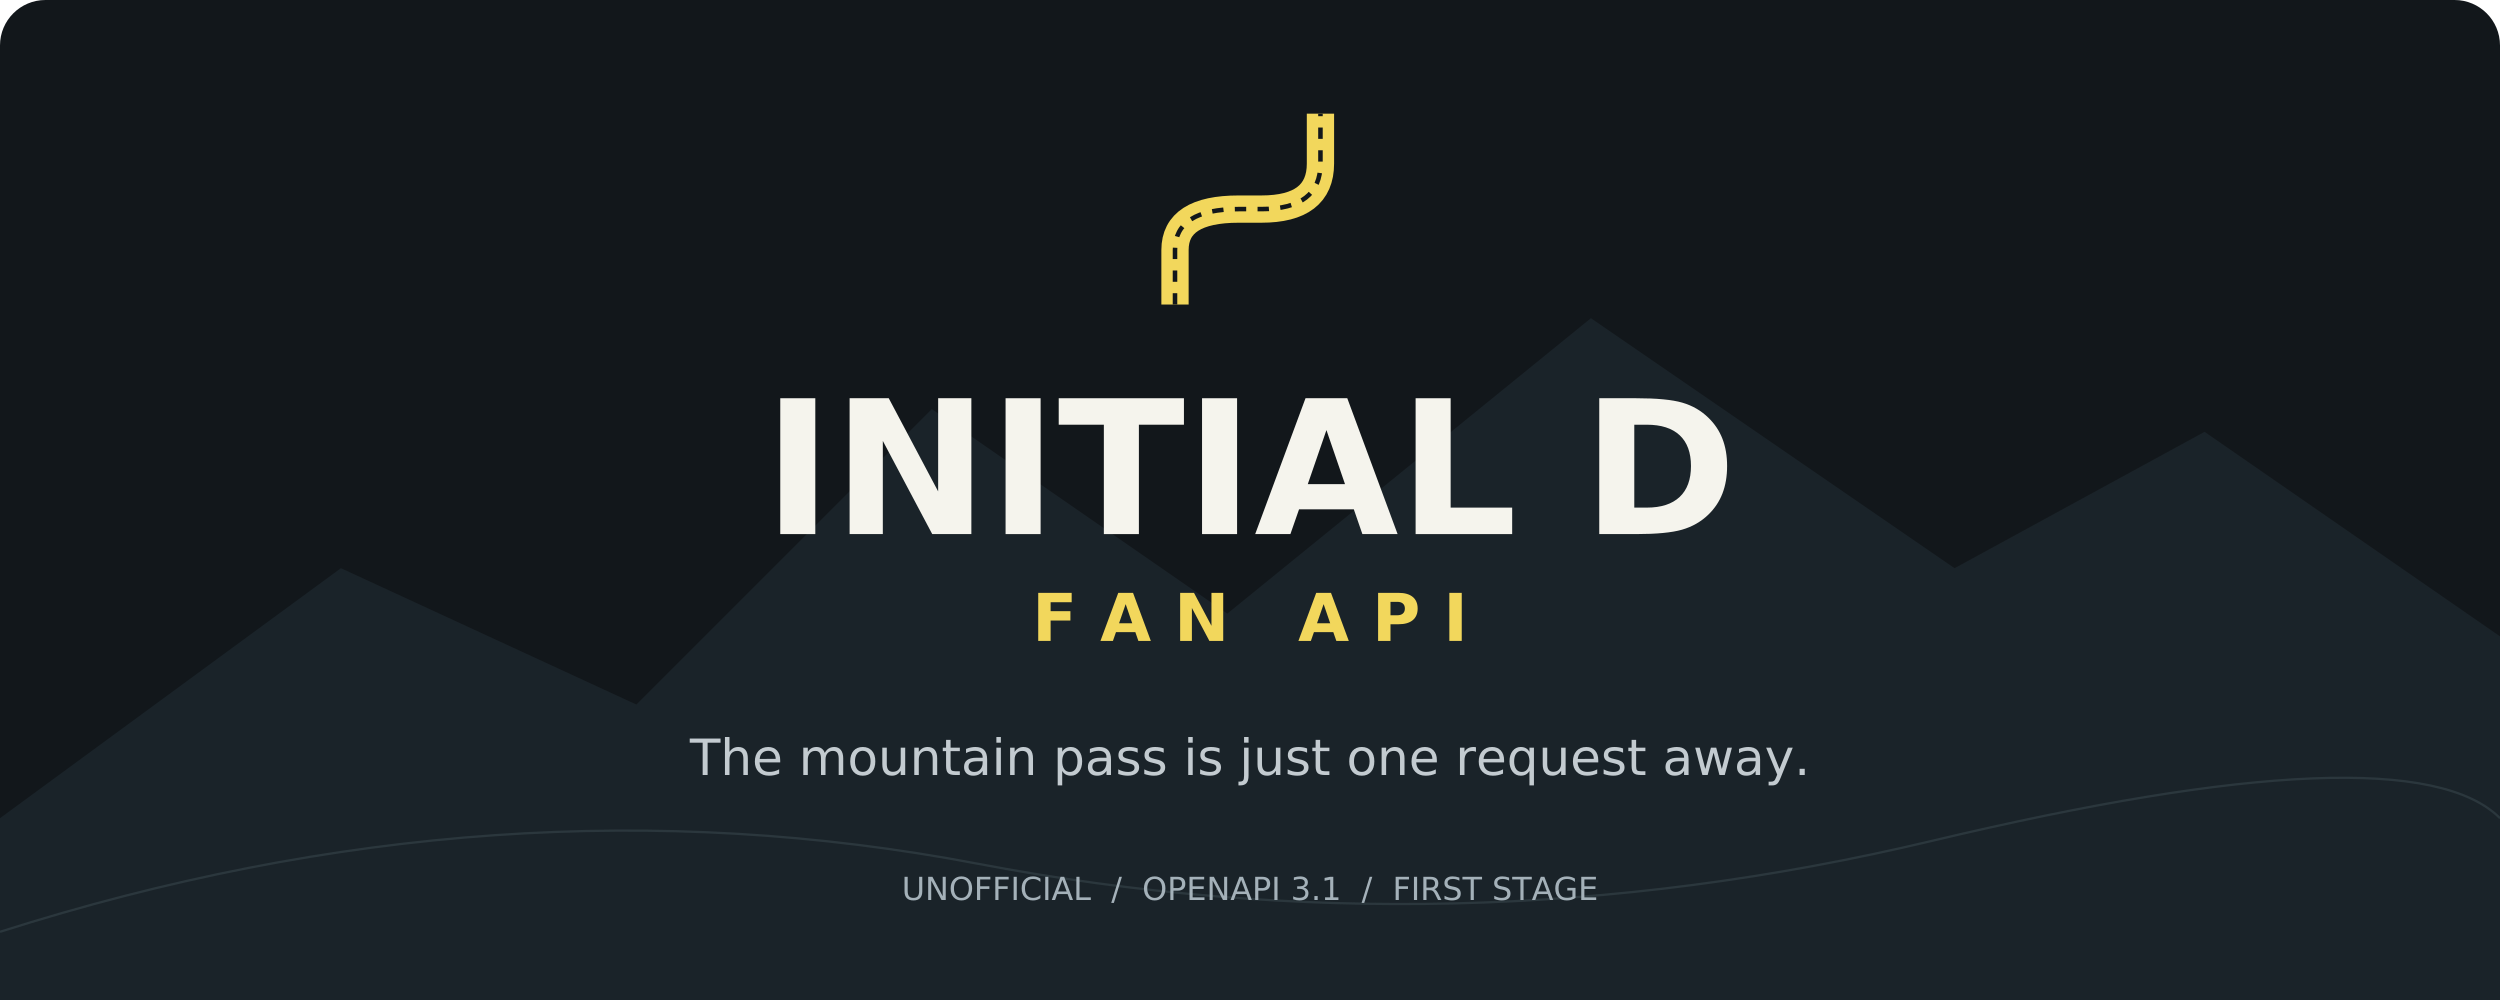
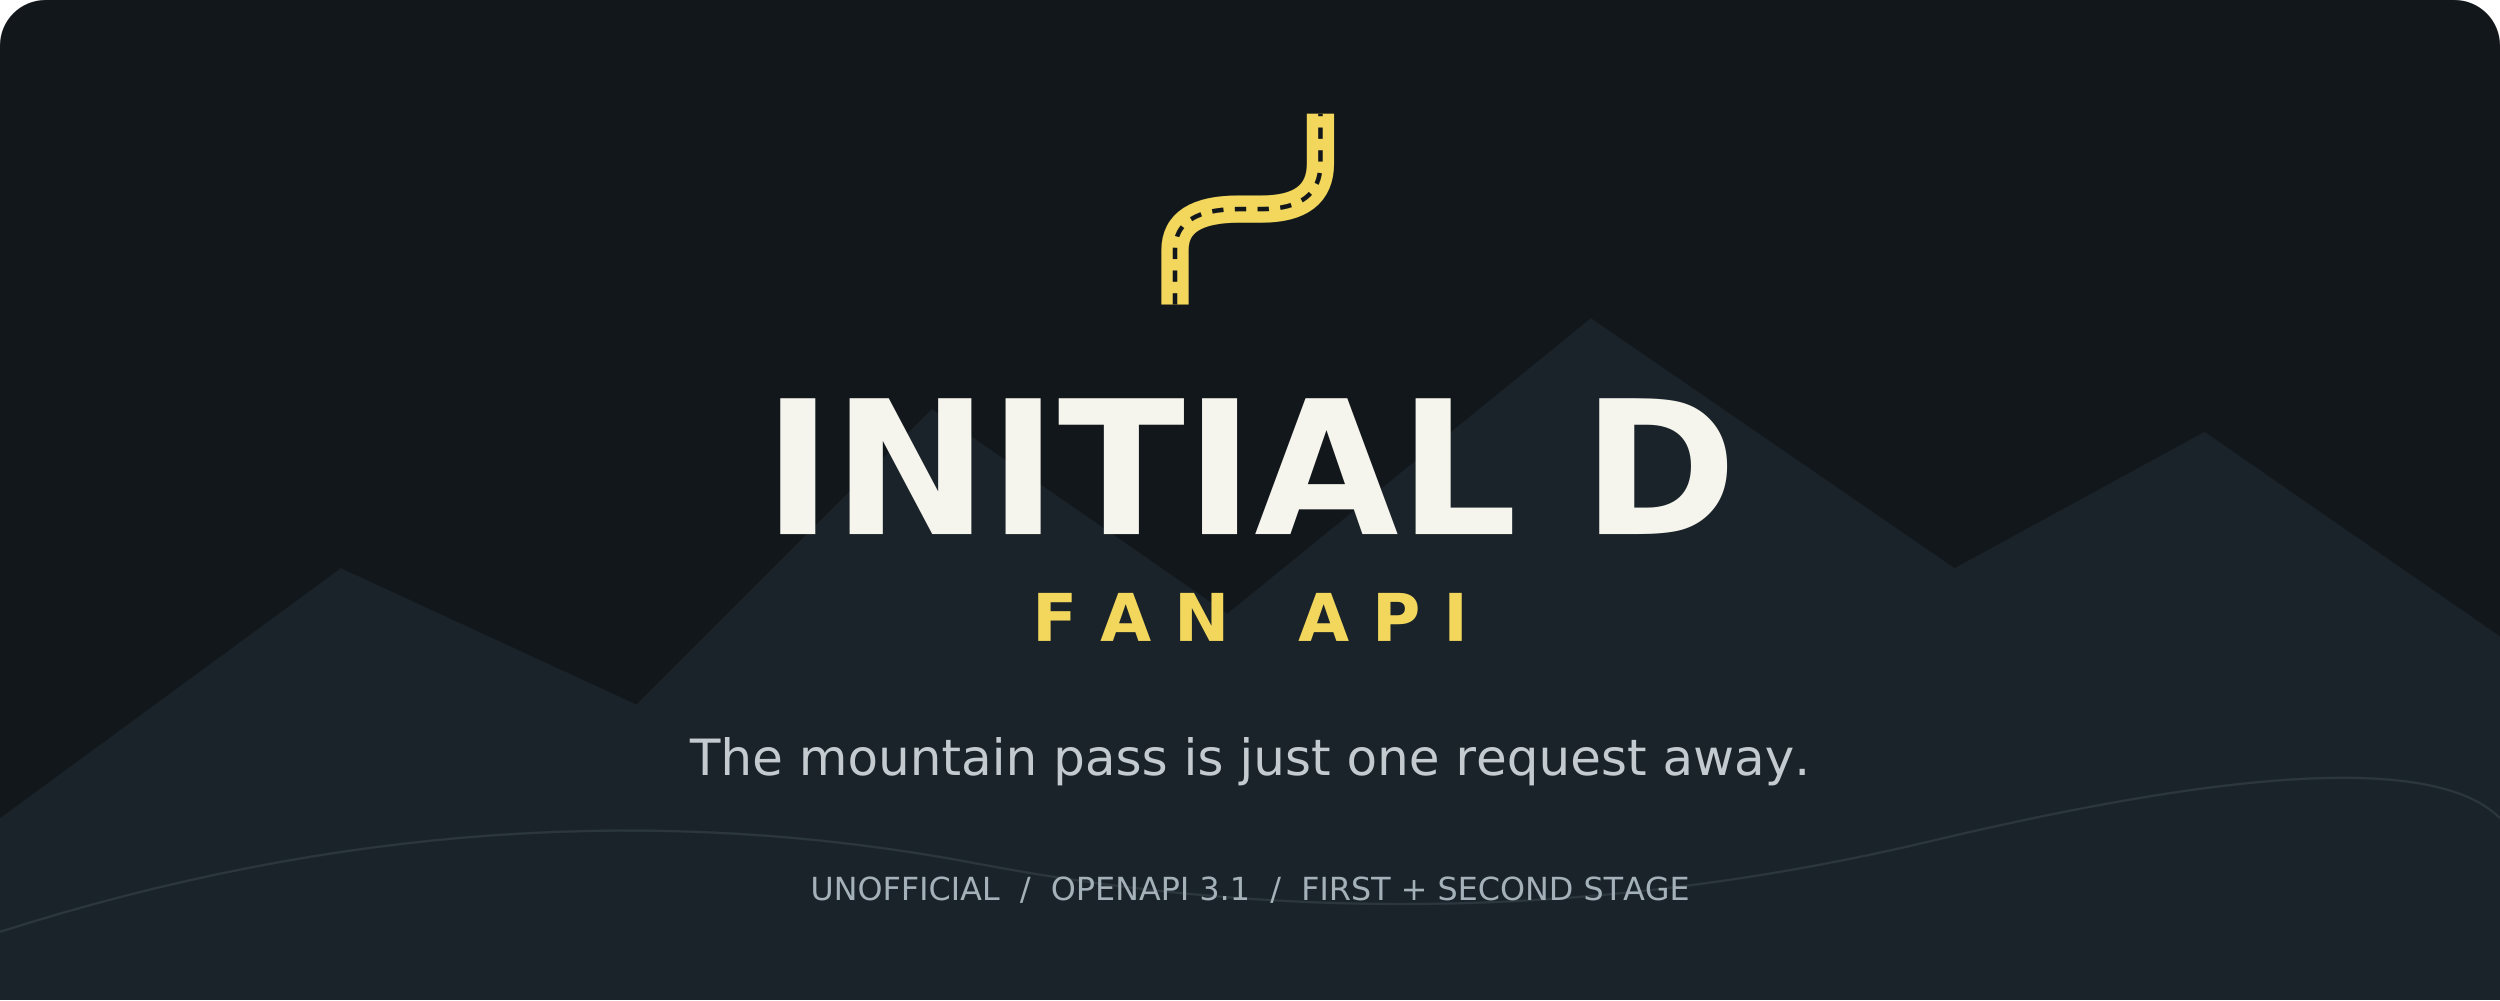
<svg xmlns="http://www.w3.org/2000/svg" width="1100" height="440" viewBox="0 0 1100 440" role="img" aria-labelledby="title">
  <rect width="1100" height="440" rx="20" fill="#12171b" />
  <path d="M0 360L150 250L280 310L410 180L540 270L700 140L860 250L970 190L1100 280V440H0Z" fill="#1a2329" />
  <path d="M0 410Q220 340 430 380T850 370T1100 360" fill="none" stroke="#2b373d" />
  <g transform="translate(545 92)">
    <path d="M-28 42V18Q-28 0 0 0H10Q36 0 36-20V-42" fill="none" stroke="#f2d75c" stroke-width="12" />
    <path d="M-28 42V18Q-28 0 0 0H10Q36 0 36-20V-42" fill="none" stroke="#12171b" stroke-width="2" stroke-dasharray="5 5" />
  </g>
  <g fill="#f5f4ed" transform="translate(335.791 235) scale(0.04003906 -0.04003906)">
    <path transform="translate(0 0)" d="M188 1493H573V0H188Z" />
    <path transform="translate(762 0)" d="M188 1493H618L1161 469V1493H1526V0H1096L553 1024V0H188Z" />
    <path transform="translate(2476 0)" d="M188 1493H573V0H188Z" />
    <path transform="translate(3238 0)" d="M10 1493H1386V1202H891V0H506V1202H10Z" />
    <path transform="translate(4635 0)" d="M188 1493H573V0H188Z" />
    <path transform="translate(5397 0)" d="M1094 272H492L397 0H10L563 1493H1022L1575 0H1188ZM588 549H997L793 1143Z" />
    <path transform="translate(6982 0)" d="M188 1493H573V291H1249V0H188Z" />
    <path transform="translate(8287 0)" d="" />
    <path transform="translate(9000 0)" d="M573 1202V291H711Q947 291 1071.5 408.0Q1196 525 1196 748Q1196 970 1072.0 1086.0Q948 1202 711 1202ZM188 1493H594Q934 1493 1100.5 1444.5Q1267 1396 1386 1280Q1491 1179 1542.0 1047.0Q1593 915 1593 748Q1593 579 1542.0 446.5Q1491 314 1386 213Q1266 97 1098.0 48.5Q930 0 594 0H188Z" />
  </g>
  <g fill="#f2d75c" transform="translate(454.157 282) scale(0.01416016 -0.01416016)">
    <path transform="translate(0 0)" d="M188 1493H1227V1202H573V924H1188V633H573V0H188Z" />
    <path transform="translate(1399 0)" d="" />
    <path transform="translate(2112 0)" d="M1094 272H492L397 0H10L563 1493H1022L1575 0H1188ZM588 549H997L793 1143Z" />
    <path transform="translate(3697 0)" d="" />
    <path transform="translate(4410 0)" d="M188 1493H618L1161 469V1493H1526V0H1096L553 1024V0H188Z" />
    <path transform="translate(6124 0)" d="" />
    <path transform="translate(6837 0)" d="" />
    <path transform="translate(7550 0)" d="" />
    <path transform="translate(8263 0)" d="M1094 272H492L397 0H10L563 1493H1022L1575 0H1188ZM588 549H997L793 1143Z" />
    <path transform="translate(9848 0)" d="" />
    <path transform="translate(10561 0)" d="M188 1493H827Q1112 1493 1264.5 1366.5Q1417 1240 1417 1006Q1417 771 1264.5 644.5Q1112 518 827 518H573V0H188ZM573 1214V797H786Q898 797 959.0 851.5Q1020 906 1020 1006Q1020 1106 959.0 1160.0Q898 1214 786 1214Z" />
    <path transform="translate(12062 0)" d="" />
    <path transform="translate(12775 0)" d="M188 1493H573V0H188Z" />
  </g>
  <g fill="#c3cbd0" transform="translate(303.542 341) scale(0.01074219 -0.01074219)">
    <path transform="translate(0 0)" d="M-6 1493H1257V1323H727V0H524V1323H-6Z" />
    <path transform="translate(1251 0)" d="M1124 676V0H940V670Q940 829 878.0 908.0Q816 987 692 987Q543 987 457.0 892.0Q371 797 371 633V0H186V1556H371V946Q437 1047 526.5 1097.0Q616 1147 733 1147Q926 1147 1025.0 1027.5Q1124 908 1124 676Z" />
    <path transform="translate(2549 0)" d="M1151 606V516H305Q317 326 419.5 226.5Q522 127 705 127Q811 127 910.5 153.0Q1010 179 1108 231V57Q1009 15 905.0 -7.0Q801 -29 694 -29Q426 -29 269.5 127.0Q113 283 113 549Q113 824 261.5 985.5Q410 1147 662 1147Q888 1147 1019.5 1001.5Q1151 856 1151 606ZM967 660Q965 811 882.5 901.0Q800 991 664 991Q510 991 417.5 904.0Q325 817 311 659Z" />
    <path transform="translate(3809 0)" d="" />
    <path transform="translate(4460 0)" d="M1065 905Q1134 1029 1230.0 1088.0Q1326 1147 1456 1147Q1631 1147 1726.0 1024.5Q1821 902 1821 676V0H1636V670Q1636 831 1579.0 909.0Q1522 987 1405 987Q1262 987 1179.0 892.0Q1096 797 1096 633V0H911V670Q911 832 854.0 909.5Q797 987 678 987Q537 987 454.0 891.5Q371 796 371 633V0H186V1120H371V946Q434 1049 522.0 1098.0Q610 1147 731 1147Q853 1147 938.5 1085.0Q1024 1023 1065 905Z" />
    <path transform="translate(6455 0)" d="M627 991Q479 991 393.0 875.5Q307 760 307 559Q307 358 392.5 242.5Q478 127 627 127Q774 127 860.0 243.0Q946 359 946 559Q946 758 860.0 874.5Q774 991 627 991ZM627 1147Q867 1147 1004.0 991.0Q1141 835 1141 559Q1141 284 1004.0 127.5Q867 -29 627 -29Q386 -29 249.5 127.5Q113 284 113 559Q113 835 249.5 991.0Q386 1147 627 1147Z" />
    <path transform="translate(7708 0)" d="M174 442V1120H358V449Q358 290 420.0 210.5Q482 131 606 131Q755 131 841.5 226.0Q928 321 928 485V1120H1112V0H928V172Q861 70 772.5 20.5Q684 -29 567 -29Q374 -29 274.0 91.0Q174 211 174 442ZM637 1147Z" />
    <path transform="translate(9006 0)" d="M1124 676V0H940V670Q940 829 878.0 908.0Q816 987 692 987Q543 987 457.0 892.0Q371 797 371 633V0H186V1120H371V946Q437 1047 526.5 1097.0Q616 1147 733 1147Q926 1147 1025.0 1027.5Q1124 908 1124 676Z" />
    <path transform="translate(10304 0)" d="M375 1438V1120H754V977H375V369Q375 232 412.5 193.0Q450 154 565 154H754V0H565Q352 0 271.0 79.5Q190 159 190 369V977H55V1120H190V1438Z" />
    <path transform="translate(11107 0)" d="M702 563Q479 563 393.0 512.0Q307 461 307 338Q307 240 371.5 182.5Q436 125 547 125Q700 125 792.5 233.5Q885 342 885 522V563ZM1069 639V0H885V170Q822 68 728.0 19.5Q634 -29 498 -29Q326 -29 224.5 67.5Q123 164 123 326Q123 515 249.5 611.0Q376 707 627 707H885V725Q885 852 801.5 921.5Q718 991 567 991Q471 991 380.0 968.0Q289 945 205 899V1069Q306 1108 401.0 1127.5Q496 1147 586 1147Q829 1147 949.0 1021.0Q1069 895 1069 639Z" />
    <path transform="translate(12362 0)" d="M193 1120H377V0H193ZM193 1556H377V1323H193Z" />
    <path transform="translate(12931 0)" d="M1124 676V0H940V670Q940 829 878.0 908.0Q816 987 692 987Q543 987 457.0 892.0Q371 797 371 633V0H186V1120H371V946Q437 1047 526.5 1097.0Q616 1147 733 1147Q926 1147 1025.0 1027.5Q1124 908 1124 676Z" />
    <path transform="translate(14229 0)" d="" />
    <path transform="translate(14880 0)" d="M371 168V-426H186V1120H371V950Q429 1050 517.5 1098.5Q606 1147 729 1147Q933 1147 1060.5 985.0Q1188 823 1188 559Q1188 295 1060.5 133.0Q933 -29 729 -29Q606 -29 517.5 19.5Q429 68 371 168ZM997 559Q997 762 913.5 877.5Q830 993 684 993Q538 993 454.5 877.5Q371 762 371 559Q371 356 454.5 240.5Q538 125 684 125Q830 125 913.5 240.5Q997 356 997 559Z" />
    <path transform="translate(16180 0)" d="M702 563Q479 563 393.0 512.0Q307 461 307 338Q307 240 371.5 182.5Q436 125 547 125Q700 125 792.5 233.5Q885 342 885 522V563ZM1069 639V0H885V170Q822 68 728.0 19.5Q634 -29 498 -29Q326 -29 224.5 67.5Q123 164 123 326Q123 515 249.5 611.0Q376 707 627 707H885V725Q885 852 801.5 921.5Q718 991 567 991Q471 991 380.0 968.0Q289 945 205 899V1069Q306 1108 401.0 1127.5Q496 1147 586 1147Q829 1147 949.0 1021.0Q1069 895 1069 639Z" />
    <path transform="translate(17435 0)" d="M907 1087V913Q829 953 745.0 973.0Q661 993 571 993Q434 993 365.5 951.0Q297 909 297 825Q297 761 346.0 724.5Q395 688 543 655L606 641Q802 599 884.5 522.5Q967 446 967 309Q967 153 843.5 62.0Q720 -29 504 -29Q414 -29 316.5 -11.5Q219 6 111 41V231Q213 178 312.0 151.5Q411 125 508 125Q638 125 708.0 169.5Q778 214 778 295Q778 370 727.5 410.0Q677 450 506 487L442 502Q271 538 195.0 612.5Q119 687 119 817Q119 975 231.0 1061.0Q343 1147 549 1147Q651 1147 741.0 1132.0Q831 1117 907 1087Z" />
    <path transform="translate(18502 0)" d="M907 1087V913Q829 953 745.0 973.0Q661 993 571 993Q434 993 365.5 951.0Q297 909 297 825Q297 761 346.0 724.5Q395 688 543 655L606 641Q802 599 884.5 522.5Q967 446 967 309Q967 153 843.5 62.0Q720 -29 504 -29Q414 -29 316.5 -11.5Q219 6 111 41V231Q213 178 312.0 151.5Q411 125 508 125Q638 125 708.0 169.5Q778 214 778 295Q778 370 727.5 410.0Q677 450 506 487L442 502Q271 538 195.0 612.5Q119 687 119 817Q119 975 231.0 1061.0Q343 1147 549 1147Q651 1147 741.0 1132.0Q831 1117 907 1087Z" />
    <path transform="translate(19569 0)" d="" />
    <path transform="translate(20220 0)" d="M193 1120H377V0H193ZM193 1556H377V1323H193Z" />
    <path transform="translate(20789 0)" d="M907 1087V913Q829 953 745.0 973.0Q661 993 571 993Q434 993 365.5 951.0Q297 909 297 825Q297 761 346.0 724.5Q395 688 543 655L606 641Q802 599 884.5 522.5Q967 446 967 309Q967 153 843.5 62.0Q720 -29 504 -29Q414 -29 316.5 -11.5Q219 6 111 41V231Q213 178 312.0 151.5Q411 125 508 125Q638 125 708.0 169.5Q778 214 778 295Q778 370 727.5 410.0Q677 450 506 487L442 502Q271 538 195.0 612.5Q119 687 119 817Q119 975 231.0 1061.0Q343 1147 549 1147Q651 1147 741.0 1132.0Q831 1117 907 1087Z" />
    <path transform="translate(21856 0)" d="" />
    <path transform="translate(22507 0)" d="M193 1120H377V-20Q377 -234 295.5 -330.0Q214 -426 33 -426H-37V-270H12Q117 -270 155.0 -221.5Q193 -173 193 -20ZM193 1556H377V1323H193Z" />
    <path transform="translate(23076 0)" d="M174 442V1120H358V449Q358 290 420.0 210.5Q482 131 606 131Q755 131 841.5 226.0Q928 321 928 485V1120H1112V0H928V172Q861 70 772.5 20.5Q684 -29 567 -29Q374 -29 274.0 91.0Q174 211 174 442ZM637 1147Z" />
    <path transform="translate(24374 0)" d="M907 1087V913Q829 953 745.0 973.0Q661 993 571 993Q434 993 365.5 951.0Q297 909 297 825Q297 761 346.0 724.5Q395 688 543 655L606 641Q802 599 884.5 522.5Q967 446 967 309Q967 153 843.5 62.0Q720 -29 504 -29Q414 -29 316.5 -11.5Q219 6 111 41V231Q213 178 312.0 151.5Q411 125 508 125Q638 125 708.0 169.5Q778 214 778 295Q778 370 727.5 410.0Q677 450 506 487L442 502Q271 538 195.0 612.5Q119 687 119 817Q119 975 231.0 1061.0Q343 1147 549 1147Q651 1147 741.0 1132.0Q831 1117 907 1087Z" />
    <path transform="translate(25441 0)" d="M375 1438V1120H754V977H375V369Q375 232 412.5 193.0Q450 154 565 154H754V0H565Q352 0 271.0 79.5Q190 159 190 369V977H55V1120H190V1438Z" />
    <path transform="translate(26244 0)" d="" />
    <path transform="translate(26895 0)" d="M627 991Q479 991 393.0 875.5Q307 760 307 559Q307 358 392.5 242.5Q478 127 627 127Q774 127 860.0 243.0Q946 359 946 559Q946 758 860.0 874.5Q774 991 627 991ZM627 1147Q867 1147 1004.0 991.0Q1141 835 1141 559Q1141 284 1004.0 127.5Q867 -29 627 -29Q386 -29 249.5 127.5Q113 284 113 559Q113 835 249.5 991.0Q386 1147 627 1147Z" />
    <path transform="translate(28148 0)" d="M1124 676V0H940V670Q940 829 878.0 908.0Q816 987 692 987Q543 987 457.0 892.0Q371 797 371 633V0H186V1120H371V946Q437 1047 526.5 1097.0Q616 1147 733 1147Q926 1147 1025.0 1027.5Q1124 908 1124 676Z" />
    <path transform="translate(29446 0)" d="M1151 606V516H305Q317 326 419.5 226.5Q522 127 705 127Q811 127 910.5 153.0Q1010 179 1108 231V57Q1009 15 905.0 -7.0Q801 -29 694 -29Q426 -29 269.5 127.0Q113 283 113 549Q113 824 261.5 985.5Q410 1147 662 1147Q888 1147 1019.5 1001.5Q1151 856 1151 606ZM967 660Q965 811 882.5 901.0Q800 991 664 991Q510 991 417.5 904.0Q325 817 311 659Z" />
    <path transform="translate(30706 0)" d="" />
    <path transform="translate(31357 0)" d="M842 948Q811 966 774.5 974.5Q738 983 694 983Q538 983 454.5 881.5Q371 780 371 590V0H186V1120H371V946Q429 1048 522.0 1097.5Q615 1147 748 1147Q767 1147 790.0 1144.5Q813 1142 841 1137Z" />
    <path transform="translate(32199 0)" d="M1151 606V516H305Q317 326 419.5 226.5Q522 127 705 127Q811 127 910.5 153.0Q1010 179 1108 231V57Q1009 15 905.0 -7.0Q801 -29 694 -29Q426 -29 269.5 127.0Q113 283 113 549Q113 824 261.5 985.5Q410 1147 662 1147Q888 1147 1019.5 1001.5Q1151 856 1151 606ZM967 660Q965 811 882.5 901.0Q800 991 664 991Q510 991 417.5 904.0Q325 817 311 659Z" />
    <path transform="translate(33459 0)" d="M303 559Q303 356 386.5 240.5Q470 125 616 125Q762 125 846.0 240.5Q930 356 930 559Q930 762 846.0 877.5Q762 993 616 993Q470 993 386.5 877.5Q303 762 303 559ZM930 168Q872 68 783.5 19.5Q695 -29 571 -29Q368 -29 240.5 133.0Q113 295 113 559Q113 823 240.5 985.0Q368 1147 571 1147Q695 1147 783.5 1098.5Q872 1050 930 950V1120H1114V-426H930Z" />
    <path transform="translate(34759 0)" d="M174 442V1120H358V449Q358 290 420.0 210.5Q482 131 606 131Q755 131 841.5 226.0Q928 321 928 485V1120H1112V0H928V172Q861 70 772.5 20.5Q684 -29 567 -29Q374 -29 274.0 91.0Q174 211 174 442ZM637 1147Z" />
    <path transform="translate(36057 0)" d="M1151 606V516H305Q317 326 419.5 226.5Q522 127 705 127Q811 127 910.5 153.0Q1010 179 1108 231V57Q1009 15 905.0 -7.0Q801 -29 694 -29Q426 -29 269.5 127.0Q113 283 113 549Q113 824 261.5 985.5Q410 1147 662 1147Q888 1147 1019.5 1001.5Q1151 856 1151 606ZM967 660Q965 811 882.5 901.0Q800 991 664 991Q510 991 417.5 904.0Q325 817 311 659Z" />
    <path transform="translate(37317 0)" d="M907 1087V913Q829 953 745.0 973.0Q661 993 571 993Q434 993 365.5 951.0Q297 909 297 825Q297 761 346.0 724.5Q395 688 543 655L606 641Q802 599 884.5 522.5Q967 446 967 309Q967 153 843.5 62.0Q720 -29 504 -29Q414 -29 316.5 -11.5Q219 6 111 41V231Q213 178 312.0 151.5Q411 125 508 125Q638 125 708.0 169.5Q778 214 778 295Q778 370 727.5 410.0Q677 450 506 487L442 502Q271 538 195.0 612.5Q119 687 119 817Q119 975 231.0 1061.0Q343 1147 549 1147Q651 1147 741.0 1132.0Q831 1117 907 1087Z" />
    <path transform="translate(38384 0)" d="M375 1438V1120H754V977H375V369Q375 232 412.5 193.0Q450 154 565 154H754V0H565Q352 0 271.0 79.5Q190 159 190 369V977H55V1120H190V1438Z" />
    <path transform="translate(39187 0)" d="" />
    <path transform="translate(39838 0)" d="M702 563Q479 563 393.0 512.0Q307 461 307 338Q307 240 371.5 182.5Q436 125 547 125Q700 125 792.5 233.5Q885 342 885 522V563ZM1069 639V0H885V170Q822 68 728.0 19.5Q634 -29 498 -29Q326 -29 224.5 67.5Q123 164 123 326Q123 515 249.5 611.0Q376 707 627 707H885V725Q885 852 801.5 921.5Q718 991 567 991Q471 991 380.0 968.0Q289 945 205 899V1069Q306 1108 401.0 1127.5Q496 1147 586 1147Q829 1147 949.0 1021.0Q1069 895 1069 639Z" />
    <path transform="translate(41093 0)" d="M86 1120H270L500 246L729 1120H946L1176 246L1405 1120H1589L1296 0H1079L838 918L596 0H379Z" />
    <path transform="translate(42768 0)" d="M702 563Q479 563 393.0 512.0Q307 461 307 338Q307 240 371.5 182.5Q436 125 547 125Q700 125 792.5 233.5Q885 342 885 522V563ZM1069 639V0H885V170Q822 68 728.0 19.5Q634 -29 498 -29Q326 -29 224.5 67.5Q123 164 123 326Q123 515 249.5 611.0Q376 707 627 707H885V725Q885 852 801.5 921.5Q718 991 567 991Q471 991 380.0 968.0Q289 945 205 899V1069Q306 1108 401.0 1127.5Q496 1147 586 1147Q829 1147 949.0 1021.0Q1069 895 1069 639Z" />
    <path transform="translate(44023 0)" d="M659 -104Q581 -304 507.0 -365.0Q433 -426 309 -426H162V-272H270Q346 -272 388.0 -236.0Q430 -200 481 -66L514 18L61 1120H256L606 244L956 1120H1151Z" />
    <path transform="translate(45235 0)" d="M219 254H430V0H219Z" />
  </g>
-   <g fill="#a4b1b9" transform="translate(396.7793 396) scale(0.006835938 -0.006835938)">
+   <g fill="#a4b1b9" transform="translate(356.5737 396) scale(0.006835938 -0.006835938)">
    <path transform="translate(0 0)" d="M178 1493H381V586Q381 346 468.0 240.5Q555 135 750 135Q944 135 1031.0 240.5Q1118 346 1118 586V1493H1321V561Q1321 269 1176.5 120.0Q1032 -29 750 -29Q467 -29 322.5 120.0Q178 269 178 561Z" />
    <path transform="translate(1499 0)" d="M201 1493H473L1135 244V1493H1331V0H1059L397 1249V0H201Z" />
    <path transform="translate(3031 0)" d="M807 1356Q587 1356 457.5 1192.0Q328 1028 328 745Q328 463 457.5 299.0Q587 135 807 135Q1027 135 1155.5 299.0Q1284 463 1284 745Q1284 1028 1155.5 1192.0Q1027 1356 807 1356ZM807 1520Q1121 1520 1309.0 1309.5Q1497 1099 1497 745Q1497 392 1309.0 181.5Q1121 -29 807 -29Q492 -29 303.5 181.0Q115 391 115 745Q115 1099 303.5 1309.5Q492 1520 807 1520Z" />
    <path transform="translate(4643 0)" d="M201 1493H1059V1323H403V883H995V713H403V0H201Z" />
    <path transform="translate(5821 0)" d="M201 1493H1059V1323H403V883H995V713H403V0H201Z" />
    <path transform="translate(6999 0)" d="M201 1493H403V0H201Z" />
    <path transform="translate(7603 0)" d="M1319 1378V1165Q1217 1260 1101.5 1307.0Q986 1354 856 1354Q600 1354 464.0 1197.5Q328 1041 328 745Q328 450 464.0 293.5Q600 137 856 137Q986 137 1101.5 184.0Q1217 231 1319 326V115Q1213 43 1094.5 7.0Q976 -29 844 -29Q505 -29 310.0 178.5Q115 386 115 745Q115 1105 310.0 1312.5Q505 1520 844 1520Q978 1520 1096.5 1484.5Q1215 1449 1319 1378Z" />
    <path transform="translate(9033 0)" d="M201 1493H403V0H201Z" />
    <path transform="translate(9637 0)" d="M700 1294 426 551H975ZM586 1493H815L1384 0H1174L1038 383H365L229 0H16Z" />
    <path transform="translate(11038 0)" d="M201 1493H403V170H1130V0H201Z" />
    <path transform="translate(12179 0)" d="" />
    <path transform="translate(12830 0)" d="" />
    <path transform="translate(13481 0)" d="M520 1493H690L170 -190H0Z" />
    <path transform="translate(14171 0)" d="" />
    <path transform="translate(14822 0)" d="" />
    <path transform="translate(15473 0)" d="M807 1356Q587 1356 457.5 1192.0Q328 1028 328 745Q328 463 457.5 299.0Q587 135 807 135Q1027 135 1155.5 299.0Q1284 463 1284 745Q1284 1028 1155.5 1192.0Q1027 1356 807 1356ZM807 1520Q1121 1520 1309.0 1309.5Q1497 1099 1497 745Q1497 392 1309.0 181.5Q1121 -29 807 -29Q492 -29 303.5 181.0Q115 391 115 745Q115 1099 303.5 1309.5Q492 1520 807 1520Z" />
    <path transform="translate(17085 0)" d="M403 1327V766H657Q798 766 875.0 839.0Q952 912 952 1047Q952 1181 875.0 1254.0Q798 1327 657 1327ZM201 1493H657Q908 1493 1036.5 1379.5Q1165 1266 1165 1047Q1165 826 1036.5 713.0Q908 600 657 600H403V0H201Z" />
    <path transform="translate(18320 0)" d="M201 1493H1145V1323H403V881H1114V711H403V170H1163V0H201Z" />
    <path transform="translate(19614 0)" d="M201 1493H473L1135 244V1493H1331V0H1059L397 1249V0H201Z" />
    <path transform="translate(21146 0)" d="M700 1294 426 551H975ZM586 1493H815L1384 0H1174L1038 383H365L229 0H16Z" />
    <path transform="translate(22547 0)" d="M403 1327V766H657Q798 766 875.0 839.0Q952 912 952 1047Q952 1181 875.0 1254.0Q798 1327 657 1327ZM201 1493H657Q908 1493 1036.5 1379.5Q1165 1266 1165 1047Q1165 826 1036.5 713.0Q908 600 657 600H403V0H201Z" />
    <path transform="translate(23782 0)" d="M201 1493H403V0H201Z" />
    <path transform="translate(24386 0)" d="" />
    <path transform="translate(25037 0)" d="M831 805Q976 774 1057.5 676.0Q1139 578 1139 434Q1139 213 987.0 92.0Q835 -29 555 -29Q461 -29 361.5 -10.5Q262 8 156 45V240Q240 191 340.0 166.0Q440 141 549 141Q739 141 838.5 216.0Q938 291 938 434Q938 566 845.5 640.5Q753 715 588 715H414V881H596Q745 881 824.0 940.5Q903 1000 903 1112Q903 1227 821.5 1288.5Q740 1350 588 1350Q505 1350 410.0 1332.0Q315 1314 201 1276V1456Q316 1488 416.5 1504.0Q517 1520 606 1520Q836 1520 970.0 1415.5Q1104 1311 1104 1133Q1104 1009 1033.0 923.5Q962 838 831 805Z" />
    <path transform="translate(26340 0)" d="M219 254H430V0H219Z" />
    <path transform="translate(26991 0)" d="M254 170H584V1309L225 1237V1421L582 1493H784V170H1114V0H254Z" />
    <path transform="translate(28294 0)" d="" />
    <path transform="translate(28945 0)" d="" />
    <path transform="translate(29596 0)" d="M520 1493H690L170 -190H0Z" />
    <path transform="translate(30286 0)" d="" />
    <path transform="translate(30937 0)" d="" />
    <path transform="translate(31588 0)" d="M201 1493H1059V1323H403V883H995V713H403V0H201Z" />
    <path transform="translate(32766 0)" d="M201 1493H403V0H201Z" />
    <path transform="translate(33370 0)" d="M909 700Q974 678 1035.5 606.0Q1097 534 1159 408L1364 0H1147L956 383Q882 533 812.5 582.0Q743 631 623 631H403V0H201V1493H657Q913 1493 1039.0 1386.0Q1165 1279 1165 1063Q1165 922 1099.5 829.0Q1034 736 909 700ZM403 1327V797H657Q803 797 877.5 864.5Q952 932 952 1063Q952 1194 877.5 1260.5Q803 1327 657 1327Z" />
    <path transform="translate(34793 0)" d="M1096 1444V1247Q981 1302 879.0 1329.0Q777 1356 682 1356Q517 1356 427.5 1292.0Q338 1228 338 1110Q338 1011 397.5 960.5Q457 910 623 879L745 854Q971 811 1078.5 702.5Q1186 594 1186 412Q1186 195 1040.5 83.0Q895 -29 614 -29Q508 -29 388.5 -5.0Q269 19 141 66V274Q264 205 382.0 170.0Q500 135 614 135Q787 135 881.0 203.0Q975 271 975 397Q975 507 907.5 569.0Q840 631 686 662L563 686Q337 731 236.0 827.0Q135 923 135 1094Q135 1292 274.5 1406.0Q414 1520 659 1520Q764 1520 873.0 1501.0Q982 1482 1096 1444Z" />
    <path transform="translate(36093 0)" d="M-6 1493H1257V1323H727V0H524V1323H-6Z" />
    <path transform="translate(37344 0)" d="" />
-     <path transform="translate(37995 0)" d="M1096 1444V1247Q981 1302 879.0 1329.0Q777 1356 682 1356Q517 1356 427.5 1292.0Q338 1228 338 1110Q338 1011 397.5 960.5Q457 910 623 879L745 854Q971 811 1078.5 702.5Q1186 594 1186 412Q1186 195 1040.5 83.0Q895 -29 614 -29Q508 -29 388.5 -5.0Q269 19 141 66V274Q264 205 382.0 170.0Q500 135 614 135Q787 135 881.0 203.0Q975 271 975 397Q975 507 907.5 569.0Q840 631 686 662L563 686Q337 731 236.0 827.0Q135 923 135 1094Q135 1292 274.5 1406.0Q414 1520 659 1520Q764 1520 873.0 1501.0Q982 1482 1096 1444Z" />
-     <path transform="translate(39295 0)" d="M-6 1493H1257V1323H727V0H524V1323H-6Z" />
-     <path transform="translate(40546 0)" d="M700 1294 426 551H975ZM586 1493H815L1384 0H1174L1038 383H365L229 0H16Z" />
-     <path transform="translate(41947 0)" d="M1219 213V614H889V780H1419V139Q1302 56 1161.0 13.5Q1020 -29 860 -29Q510 -29 312.5 175.5Q115 380 115 745Q115 1111 312.5 1315.5Q510 1520 860 1520Q1006 1520 1137.5 1484.0Q1269 1448 1380 1378V1163Q1268 1258 1142.0 1306.0Q1016 1354 877 1354Q603 1354 465.5 1201.0Q328 1048 328 745Q328 443 465.5 290.0Q603 137 877 137Q984 137 1068.0 155.5Q1152 174 1219 213Z" />
-     <path transform="translate(43534 0)" d="M201 1493H1145V1323H403V881H1114V711H403V170H1163V0H201Z" />
+     <path transform="translate(37995 0)" d="M942 1284V727H1499V557H942V0H774V557H217V727H774V1284Z" />
+     <path transform="translate(39711 0)" d="" />
+     <path transform="translate(40362 0)" d="M1096 1444V1247Q981 1302 879.0 1329.0Q777 1356 682 1356Q517 1356 427.5 1292.0Q338 1228 338 1110Q338 1011 397.5 960.5Q457 910 623 879L745 854Q971 811 1078.5 702.5Q1186 594 1186 412Q1186 195 1040.5 83.0Q895 -29 614 -29Q508 -29 388.5 -5.0Q269 19 141 66V274Q264 205 382.0 170.0Q500 135 614 135Q787 135 881.0 203.0Q975 271 975 397Q975 507 907.5 569.0Q840 631 686 662L563 686Q337 731 236.0 827.0Q135 923 135 1094Q135 1292 274.5 1406.0Q414 1520 659 1520Q764 1520 873.0 1501.0Q982 1482 1096 1444Z" />
+     <path transform="translate(41662 0)" d="M201 1493H1145V1323H403V881H1114V711H403V170H1163V0H201Z" />
+     <path transform="translate(42956 0)" d="M1319 1378V1165Q1217 1260 1101.5 1307.0Q986 1354 856 1354Q600 1354 464.0 1197.5Q328 1041 328 745Q328 450 464.0 293.5Q600 137 856 137Q986 137 1101.5 184.0Q1217 231 1319 326V115Q1213 43 1094.5 7.0Q976 -29 844 -29Q505 -29 310.0 178.5Q115 386 115 745Q115 1105 310.0 1312.5Q505 1520 844 1520Q978 1520 1096.5 1484.5Q1215 1449 1319 1378Z" />
+     <path transform="translate(44386 0)" d="M807 1356Q587 1356 457.5 1192.0Q328 1028 328 745Q328 463 457.5 299.0Q587 135 807 135Q1027 135 1155.5 299.0Q1284 463 1284 745Q1284 1028 1155.5 1192.0Q1027 1356 807 1356ZM807 1520Q1121 1520 1309.0 1309.5Q1497 1099 1497 745Q1497 392 1309.0 181.5Q1121 -29 807 -29Q492 -29 303.5 181.0Q115 391 115 745Q115 1099 303.5 1309.5Q492 1520 807 1520Z" />
+     <path transform="translate(45998 0)" d="M201 1493H473L1135 244V1493H1331V0H1059L397 1249V0H201Z" />
+     <path transform="translate(47530 0)" d="M403 1327V166H647Q956 166 1099.5 306.0Q1243 446 1243 748Q1243 1048 1099.5 1187.5Q956 1327 647 1327ZM201 1493H616Q1050 1493 1253.0 1312.5Q1456 1132 1456 748Q1456 362 1252.0 181.0Q1048 0 616 0H201Z" />
+     <path transform="translate(49107 0)" d="" />
+     <path transform="translate(49758 0)" d="M1096 1444V1247Q981 1302 879.0 1329.0Q777 1356 682 1356Q517 1356 427.5 1292.0Q338 1228 338 1110Q338 1011 397.5 960.5Q457 910 623 879L745 854Q971 811 1078.5 702.5Q1186 594 1186 412Q1186 195 1040.5 83.0Q895 -29 614 -29Q508 -29 388.5 -5.0Q269 19 141 66V274Q264 205 382.0 170.0Q500 135 614 135Q787 135 881.0 203.0Q975 271 975 397Q975 507 907.5 569.0Q840 631 686 662L563 686Q337 731 236.0 827.0Q135 923 135 1094Q135 1292 274.5 1406.0Q414 1520 659 1520Q764 1520 873.0 1501.0Q982 1482 1096 1444Z" />
+     <path transform="translate(51058 0)" d="M-6 1493H1257V1323H727V0H524V1323H-6Z" />
+     <path transform="translate(52309 0)" d="M700 1294 426 551H975ZM586 1493H815L1384 0H1174L1038 383H365L229 0H16Z" />
+     <path transform="translate(53710 0)" d="M1219 213V614H889V780H1419V139Q1302 56 1161.0 13.5Q1020 -29 860 -29Q510 -29 312.5 175.5Q115 380 115 745Q115 1111 312.5 1315.5Q510 1520 860 1520Q1006 1520 1137.5 1484.0Q1269 1448 1380 1378V1163Q1268 1258 1142.0 1306.0Q1016 1354 877 1354Q603 1354 465.5 1201.0Q328 1048 328 745Q328 443 465.5 290.0Q603 137 877 137Q984 137 1068.0 155.5Q1152 174 1219 213Z" />
+     <path transform="translate(55297 0)" d="M201 1493H1145V1323H403V881H1114V711H403V170H1163V0H201Z" />
  </g>
</svg>
